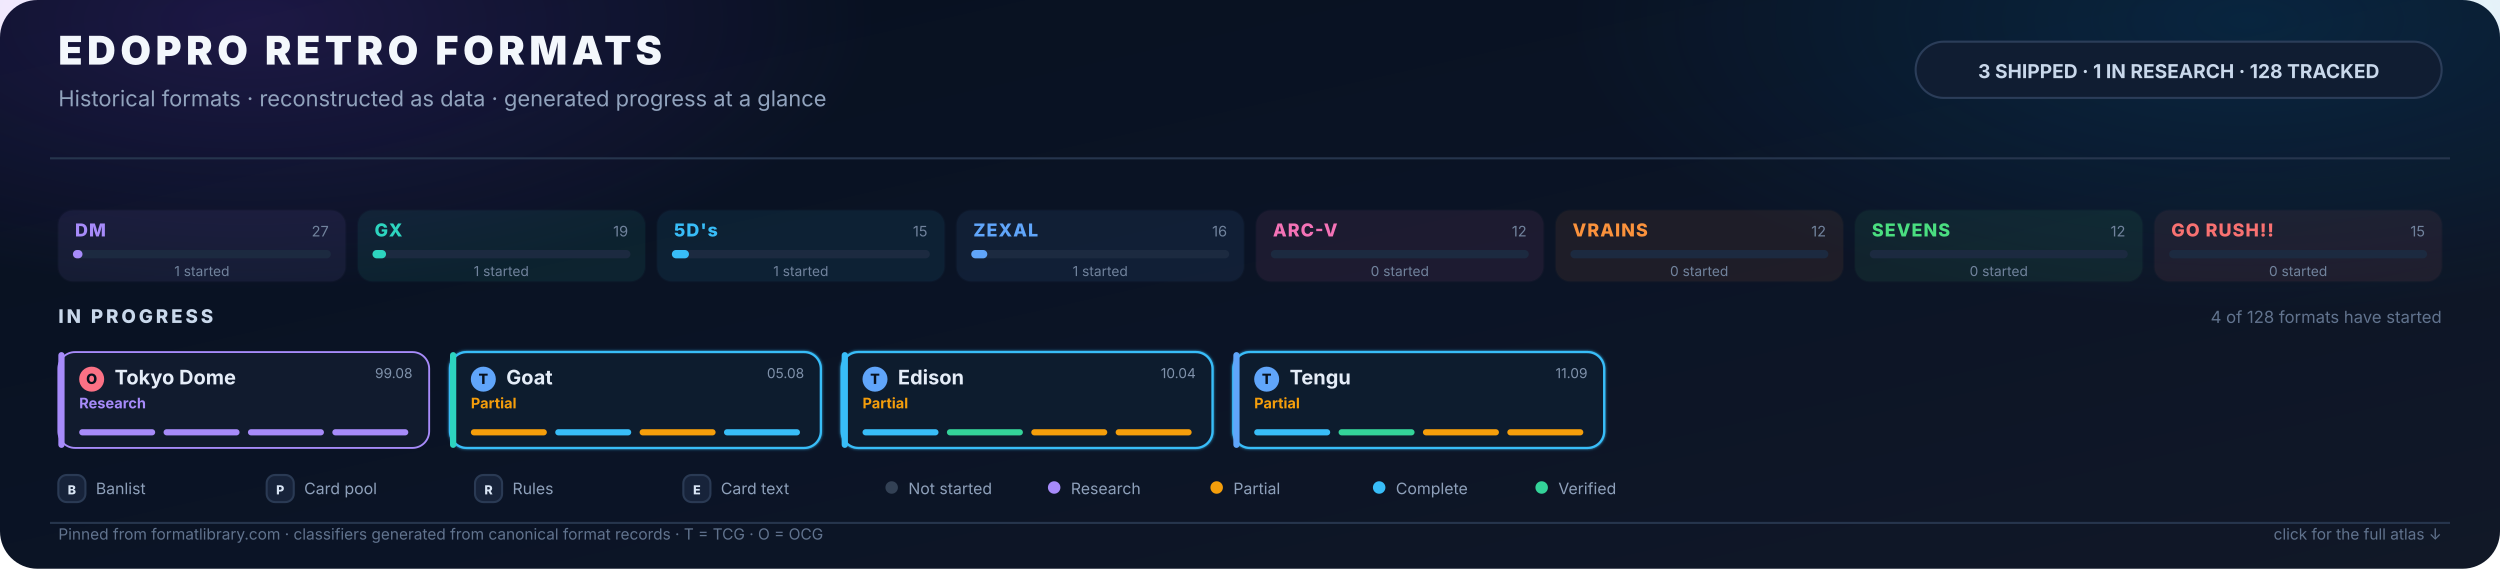
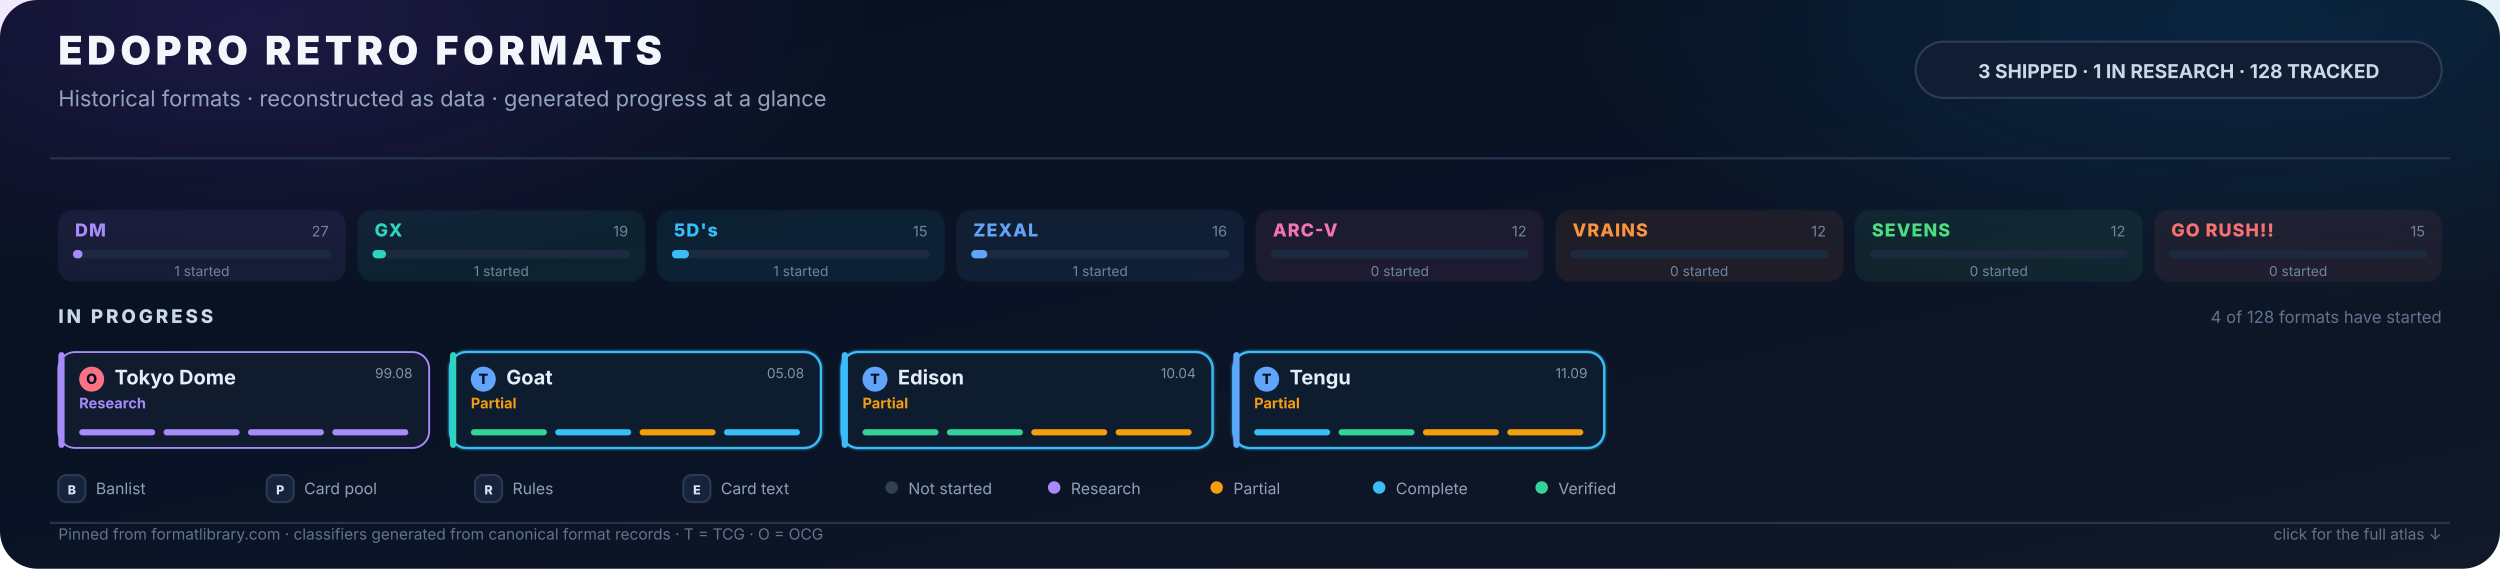
<svg xmlns="http://www.w3.org/2000/svg" width="1200" height="273" viewBox="0 0 1200 273" role="img" aria-labelledby="banner-title banner-desc">
  <defs>
    <linearGradient id="banner-panel" x1="0" y1="0" x2="1" y2="1">
      <stop offset="0" stop-color="#07101f" />
      <stop offset="0.55" stop-color="#0b1426" />
      <stop offset="1" stop-color="#111827" />
    </linearGradient>
    <radialGradient id="banner-aura-a">
      <stop offset="0" stop-color="#7c3aed" stop-opacity="0.18" />
      <stop offset="1" stop-color="#7c3aed" stop-opacity="0" />
    </radialGradient>
    <radialGradient id="banner-aura-b">
      <stop offset="0" stop-color="#0284c7" stop-opacity="0.16" />
      <stop offset="1" stop-color="#0284c7" stop-opacity="0" />
    </radialGradient>
    <filter id="banner-glow" x="-20%" y="-80%" width="140%" height="260%">
      <feGaussianBlur stdDeviation="0.8" result="blur" />
      <feMerge>
        <feMergeNode in="blur" />
        <feMergeNode in="SourceGraphic" />
      </feMerge>
    </filter>
  </defs>
  <rect width="1200" height="273" rx="18" fill="url(#banner-panel)" />
  <ellipse cx="120" cy="10" rx="300" ry="130" fill="url(#banner-aura-a)" />
  <ellipse cx="1080" cy="10" rx="330" ry="140" fill="url(#banner-aura-b)" />
  <g font-family="Inter, ui-sans-serif, system-ui, -apple-system, 'Segoe UI', sans-serif">
    <text x="28" y="31" font-size="19" font-weight="850" letter-spacing="2.2" fill="#f3f7fc">EDOPRO RETRO FORMATS</text>
    <text x="28" y="51" font-size="10.5" fill="#91a3bd">Historical formats · reconstructed as data · generated progress at a glance</text>
    <rect x="919.5" y="20" width="252.5" height="27" rx="13.5" fill="#101d32" stroke="#2b3d59" />
    <text x="1045.8" y="37.5" text-anchor="middle" font-size="9.2" font-weight="750" fill="#c9d8eb">3 SHIPPED · 1 IN RESEARCH · 128 TRACKED</text>
    <line x1="24" y1="76" x2="1176" y2="76" stroke="#26354d" />
    <g class="era" data-era="DM" data-active="1" data-total="27">
      <rect x="28.0" y="101.0" width="137.8" height="34.0" rx="7" fill="#a78bfa" opacity="0.08" stroke="#a78bfa" stroke-opacity="0.35" />
      <text x="36.0" y="113.5" font-size="8.6" font-weight="800" letter-spacing="0.5" fill="#a78bfa">DM</text>
      <text x="157.8" y="113.5" text-anchor="end" font-size="7" fill="#71839d">27</text>
      <rect x="35.0" y="120.0" width="123.8" height="4" rx="2" fill="#1c2a40" />
      <rect x="35.0" y="120.0" width="4.6" height="4" rx="2" fill="#a78bfa" />
      <text x="96.9" y="132.5" text-anchor="middle" font-size="6.6" fill="#71839d">1 started</text>
    </g>
    <g class="era" data-era="GX" data-active="1" data-total="19">
      <rect x="171.8" y="101.0" width="137.8" height="34.0" rx="7" fill="#2dd4bf" opacity="0.08" stroke="#2dd4bf" stroke-opacity="0.35" />
      <text x="179.8" y="113.5" font-size="8.6" font-weight="800" letter-spacing="0.5" fill="#2dd4bf">GX</text>
      <text x="301.5" y="113.5" text-anchor="end" font-size="7" fill="#71839d">19</text>
      <rect x="178.8" y="120.0" width="123.8" height="4" rx="2" fill="#1c2a40" />
      <rect x="178.8" y="120.0" width="6.5" height="4" rx="2" fill="#2dd4bf" />
      <text x="240.6" y="132.5" text-anchor="middle" font-size="6.6" fill="#71839d">1 started</text>
    </g>
    <g class="era" data-era="5D's" data-active="1" data-total="15">
      <rect x="315.5" y="101.0" width="137.8" height="34.0" rx="7" fill="#38bdf8" opacity="0.08" stroke="#38bdf8" stroke-opacity="0.35" />
      <text x="323.5" y="113.5" font-size="8.6" font-weight="800" letter-spacing="0.5" fill="#38bdf8">5D's</text>
      <text x="445.2" y="113.5" text-anchor="end" font-size="7" fill="#71839d">15</text>
      <rect x="322.5" y="120.0" width="123.8" height="4" rx="2" fill="#1c2a40" />
      <rect x="322.5" y="120.0" width="8.2" height="4" rx="2" fill="#38bdf8" />
      <text x="384.4" y="132.5" text-anchor="middle" font-size="6.6" fill="#71839d">1 started</text>
    </g>
    <g class="era" data-era="ZEXAL" data-active="1" data-total="16">
      <rect x="459.2" y="101.0" width="137.8" height="34.0" rx="7" fill="#60a5fa" opacity="0.08" stroke="#60a5fa" stroke-opacity="0.35" />
      <text x="467.2" y="113.5" font-size="8.6" font-weight="800" letter-spacing="0.5" fill="#60a5fa">ZEXAL</text>
      <text x="589.0" y="113.5" text-anchor="end" font-size="7" fill="#71839d">16</text>
      <rect x="466.2" y="120.0" width="123.8" height="4" rx="2" fill="#1c2a40" />
      <rect x="466.2" y="120.0" width="7.7" height="4" rx="2" fill="#60a5fa" />
      <text x="528.1" y="132.5" text-anchor="middle" font-size="6.6" fill="#71839d">1 started</text>
    </g>
    <g class="era" data-era="ARC-V" data-active="0" data-total="12">
      <rect x="603.0" y="101.0" width="137.8" height="34.0" rx="7" fill="#f472b6" opacity="0.08" stroke="#f472b6" stroke-opacity="0.35" />
      <text x="611.0" y="113.5" font-size="8.6" font-weight="800" letter-spacing="0.5" fill="#f472b6">ARC-V</text>
      <text x="732.8" y="113.5" text-anchor="end" font-size="7" fill="#71839d">12</text>
      <rect x="610.0" y="120.0" width="123.8" height="4" rx="2" fill="#1c2a40" />
      <text x="671.9" y="132.5" text-anchor="middle" font-size="6.6" fill="#71839d">0 started</text>
    </g>
    <g class="era" data-era="VRAINS" data-active="0" data-total="12">
      <rect x="746.8" y="101.0" width="137.8" height="34.0" rx="7" fill="#fb923c" opacity="0.08" stroke="#fb923c" stroke-opacity="0.35" />
      <text x="754.8" y="113.5" font-size="8.6" font-weight="800" letter-spacing="0.5" fill="#fb923c">VRAINS</text>
      <text x="876.5" y="113.5" text-anchor="end" font-size="7" fill="#71839d">12</text>
      <rect x="753.8" y="120.0" width="123.8" height="4" rx="2" fill="#1c2a40" />
      <text x="815.6" y="132.5" text-anchor="middle" font-size="6.6" fill="#71839d">0 started</text>
    </g>
    <g class="era" data-era="SEVENS" data-active="0" data-total="12">
      <rect x="890.5" y="101.0" width="137.8" height="34.0" rx="7" fill="#4ade80" opacity="0.08" stroke="#4ade80" stroke-opacity="0.35" />
      <text x="898.5" y="113.5" font-size="8.6" font-weight="800" letter-spacing="0.5" fill="#4ade80">SEVENS</text>
      <text x="1020.2" y="113.5" text-anchor="end" font-size="7" fill="#71839d">12</text>
      <rect x="897.5" y="120.0" width="123.8" height="4" rx="2" fill="#1c2a40" />
      <text x="959.4" y="132.5" text-anchor="middle" font-size="6.6" fill="#71839d">0 started</text>
    </g>
    <g class="era" data-era="GO RUSH!!" data-active="0" data-total="15">
      <rect x="1034.2" y="101.0" width="137.8" height="34.0" rx="7" fill="#f87171" opacity="0.08" stroke="#f87171" stroke-opacity="0.35" />
      <text x="1042.2" y="113.5" font-size="8.6" font-weight="800" letter-spacing="0.5" fill="#f87171">GO RUSH!!</text>
      <text x="1164.0" y="113.5" text-anchor="end" font-size="7" fill="#71839d">15</text>
      <rect x="1041.2" y="120.0" width="123.8" height="4" rx="2" fill="#1c2a40" />
      <text x="1103.1" y="132.5" text-anchor="middle" font-size="6.6" fill="#71839d">0 started</text>
    </g>
    <text x="28.0" y="155.0" font-size="9" font-weight="800" letter-spacing="1.4" fill="#c9d8eb">IN PROGRESS</text>
    <text x="1172.0" y="155.0" text-anchor="end" font-size="8" fill="#61738e">4 of 128 formats have started</text>
    <g class="format" data-format-id="135" data-format-name="Tokyo Dome" data-category="OCG" data-kind="research" data-banlist="research" data-card-pool="research" data-rule-profile="research" data-errata="research">
      <rect x="28.0" y="169.0" width="178.0" height="46.0" rx="8" fill="#111b2e" stroke="#a78bfa" stroke-width="0.9" />
      <rect x="28.0" y="169.0" width="3" height="46.0" rx="1.5" fill="#a78bfa" />
      <circle cx="44.0" cy="182.0" r="6" fill="#fb7185" />
      <text x="44.0" y="184.3" text-anchor="middle" font-size="6.8" font-weight="800" fill="#07111f">O</text>
      <text x="55.0" y="184.5" font-size="9.6" font-weight="700" fill="#e5edf8">Tokyo Dome</text>
      <text x="198.0" y="181.5" text-anchor="end" font-size="6.6" fill="#7f91aa">99.08</text>
      <text x="38.0" y="196.0" font-size="7" font-weight="700" fill="#a78bfa">Research</text>
      <rect x="38.0" y="206.0" width="36.5" height="3" rx="1.5" fill="#a78bfa" />
      <rect x="78.5" y="206.0" width="36.5" height="3" rx="1.5" fill="#a78bfa" />
      <rect x="119.0" y="206.0" width="36.5" height="3" rx="1.5" fill="#a78bfa" />
      <rect x="159.5" y="206.0" width="36.5" height="3" rx="1.5" fill="#a78bfa" />
    </g>
-     <g class="format" data-format-id="8" data-format-name="Goat" data-category="TCG" data-kind="canonical" data-banlist="partial" data-card-pool="complete" data-rule-profile="partial" data-errata="complete">
+     <g class="format" data-format-id="8" data-format-name="Goat" data-category="TCG" data-kind="canonical" data-banlist="verified" data-card-pool="complete" data-rule-profile="partial" data-errata="complete">
      <rect x="216.0" y="169.0" width="178.0" height="46.0" rx="8" fill="#111b2e" stroke="#38bdf8" stroke-width="1.1" filter="url(#banner-glow)" />
      <rect x="216.0" y="169.0" width="3" height="46.0" rx="1.5" fill="#2dd4bf" />
      <circle cx="232.0" cy="182.0" r="6" fill="#60a5fa" />
      <text x="232.0" y="184.3" text-anchor="middle" font-size="6.8" font-weight="800" fill="#07111f">T</text>
      <text x="243.0" y="184.5" font-size="9.6" font-weight="700" fill="#e5edf8">Goat</text>
      <text x="386.0" y="181.5" text-anchor="end" font-size="6.6" fill="#7f91aa">05.08</text>
      <text x="226.0" y="196.0" font-size="7" font-weight="700" fill="#f59e0b">Partial</text>
-       <rect x="226.0" y="206.0" width="36.5" height="3" rx="1.5" fill="#f59e0b" />
+       <rect x="226.0" y="206.0" width="36.5" height="3" rx="1.5" fill="#34d399" />
      <rect x="266.5" y="206.0" width="36.5" height="3" rx="1.5" fill="#38bdf8" />
      <rect x="307.0" y="206.0" width="36.5" height="3" rx="1.5" fill="#f59e0b" />
      <rect x="347.5" y="206.0" width="36.5" height="3" rx="1.5" fill="#38bdf8" />
    </g>
-     <g class="format" data-format-id="20" data-format-name="Edison" data-category="TCG" data-kind="canonical" data-banlist="complete" data-card-pool="verified" data-rule-profile="partial" data-errata="partial">
+     <g class="format" data-format-id="20" data-format-name="Edison" data-category="TCG" data-kind="canonical" data-banlist="verified" data-card-pool="verified" data-rule-profile="partial" data-errata="partial">
      <rect x="404.0" y="169.0" width="178.0" height="46.0" rx="8" fill="#111b2e" stroke="#38bdf8" stroke-width="1.1" filter="url(#banner-glow)" />
      <rect x="404.0" y="169.0" width="3" height="46.0" rx="1.5" fill="#38bdf8" />
      <circle cx="420.0" cy="182.0" r="6" fill="#60a5fa" />
      <text x="420.0" y="184.3" text-anchor="middle" font-size="6.8" font-weight="800" fill="#07111f">T</text>
      <text x="431.0" y="184.5" font-size="9.6" font-weight="700" fill="#e5edf8">Edison</text>
      <text x="574.0" y="181.5" text-anchor="end" font-size="6.6" fill="#7f91aa">10.04</text>
      <text x="414.0" y="196.0" font-size="7" font-weight="700" fill="#f59e0b">Partial</text>
-       <rect x="414.0" y="206.0" width="36.5" height="3" rx="1.5" fill="#38bdf8" />
+       <rect x="414.0" y="206.0" width="36.5" height="3" rx="1.5" fill="#34d399" />
      <rect x="454.5" y="206.0" width="36.5" height="3" rx="1.5" fill="#34d399" />
      <rect x="495.0" y="206.0" width="36.5" height="3" rx="1.5" fill="#f59e0b" />
      <rect x="535.5" y="206.0" width="36.5" height="3" rx="1.5" fill="#f59e0b" />
    </g>
    <g class="format" data-format-id="24" data-format-name="Tengu" data-category="TCG" data-kind="canonical" data-banlist="complete" data-card-pool="verified" data-rule-profile="partial" data-errata="partial">
      <rect x="592.0" y="169.0" width="178.0" height="46.0" rx="8" fill="#111b2e" stroke="#38bdf8" stroke-width="1.1" filter="url(#banner-glow)" />
      <rect x="592.0" y="169.0" width="3" height="46.0" rx="1.5" fill="#60a5fa" />
      <circle cx="608.0" cy="182.0" r="6" fill="#60a5fa" />
      <text x="608.0" y="184.3" text-anchor="middle" font-size="6.8" font-weight="800" fill="#07111f">T</text>
      <text x="619.0" y="184.5" font-size="9.6" font-weight="700" fill="#e5edf8">Tengu</text>
      <text x="762.0" y="181.5" text-anchor="end" font-size="6.6" fill="#7f91aa">11.09</text>
      <text x="602.0" y="196.0" font-size="7" font-weight="700" fill="#f59e0b">Partial</text>
      <rect x="602.0" y="206.0" width="36.5" height="3" rx="1.5" fill="#38bdf8" />
      <rect x="642.5" y="206.0" width="36.5" height="3" rx="1.5" fill="#34d399" />
      <rect x="683.0" y="206.0" width="36.5" height="3" rx="1.5" fill="#f59e0b" />
      <rect x="723.5" y="206.0" width="36.5" height="3" rx="1.5" fill="#f59e0b" />
    </g>
    <rect x="28.0" y="228.0" width="13" height="13" rx="4" fill="#17233a" stroke="#2a3a54" />
    <text x="34.5" y="237.3" text-anchor="middle" font-size="6" font-weight="800" fill="#d9e5f5">B</text>
    <text x="46.0" y="237.2" font-size="7.6" fill="#8ea0ba">Banlist</text>
    <rect x="128.0" y="228.0" width="13" height="13" rx="4" fill="#17233a" stroke="#2a3a54" />
    <text x="134.5" y="237.3" text-anchor="middle" font-size="6" font-weight="800" fill="#d9e5f5">P</text>
    <text x="146.0" y="237.2" font-size="7.6" fill="#8ea0ba">Card pool</text>
    <rect x="228.0" y="228.0" width="13" height="13" rx="4" fill="#17233a" stroke="#2a3a54" />
    <text x="234.5" y="237.3" text-anchor="middle" font-size="6" font-weight="800" fill="#d9e5f5">R</text>
    <text x="246.0" y="237.2" font-size="7.6" fill="#8ea0ba">Rules</text>
    <rect x="328.0" y="228.0" width="13" height="13" rx="4" fill="#17233a" stroke="#2a3a54" />
    <text x="334.5" y="237.3" text-anchor="middle" font-size="6" font-weight="800" fill="#d9e5f5">E</text>
    <text x="346.0" y="237.2" font-size="7.6" fill="#8ea0ba">Card text</text>
    <circle cx="428.0" cy="234.0" r="3" fill="#334155" />
    <text x="436.0" y="237.2" font-size="7.6" fill="#8ea0ba">Not started</text>
    <circle cx="506.0" cy="234.0" r="3" fill="#a78bfa" />
    <text x="514.0" y="237.2" font-size="7.6" fill="#8ea0ba">Research</text>
    <circle cx="584.0" cy="234.0" r="3" fill="#f59e0b" />
    <text x="592.0" y="237.2" font-size="7.6" fill="#8ea0ba">Partial</text>
    <circle cx="662.0" cy="234.0" r="3" fill="#38bdf8" />
    <text x="670.0" y="237.2" font-size="7.6" fill="#8ea0ba">Complete</text>
    <circle cx="740.0" cy="234.0" r="3" fill="#34d399" />
    <text x="748.0" y="237.2" font-size="7.6" fill="#8ea0ba">Verified</text>
    <line x1="24" y1="251.0" x2="1176" y2="251.0" stroke="#26354d" />
    <text x="28" y="259.0" font-size="7.4" fill="#61738e">Pinned from formatlibrary.com · classifiers generated from canonical format records · T = TCG · O = OCG</text>
    <text x="1172" y="259.0" text-anchor="end" font-size="7.4" fill="#61738e">click for the full atlas ↓</text>
  </g>
</svg>
